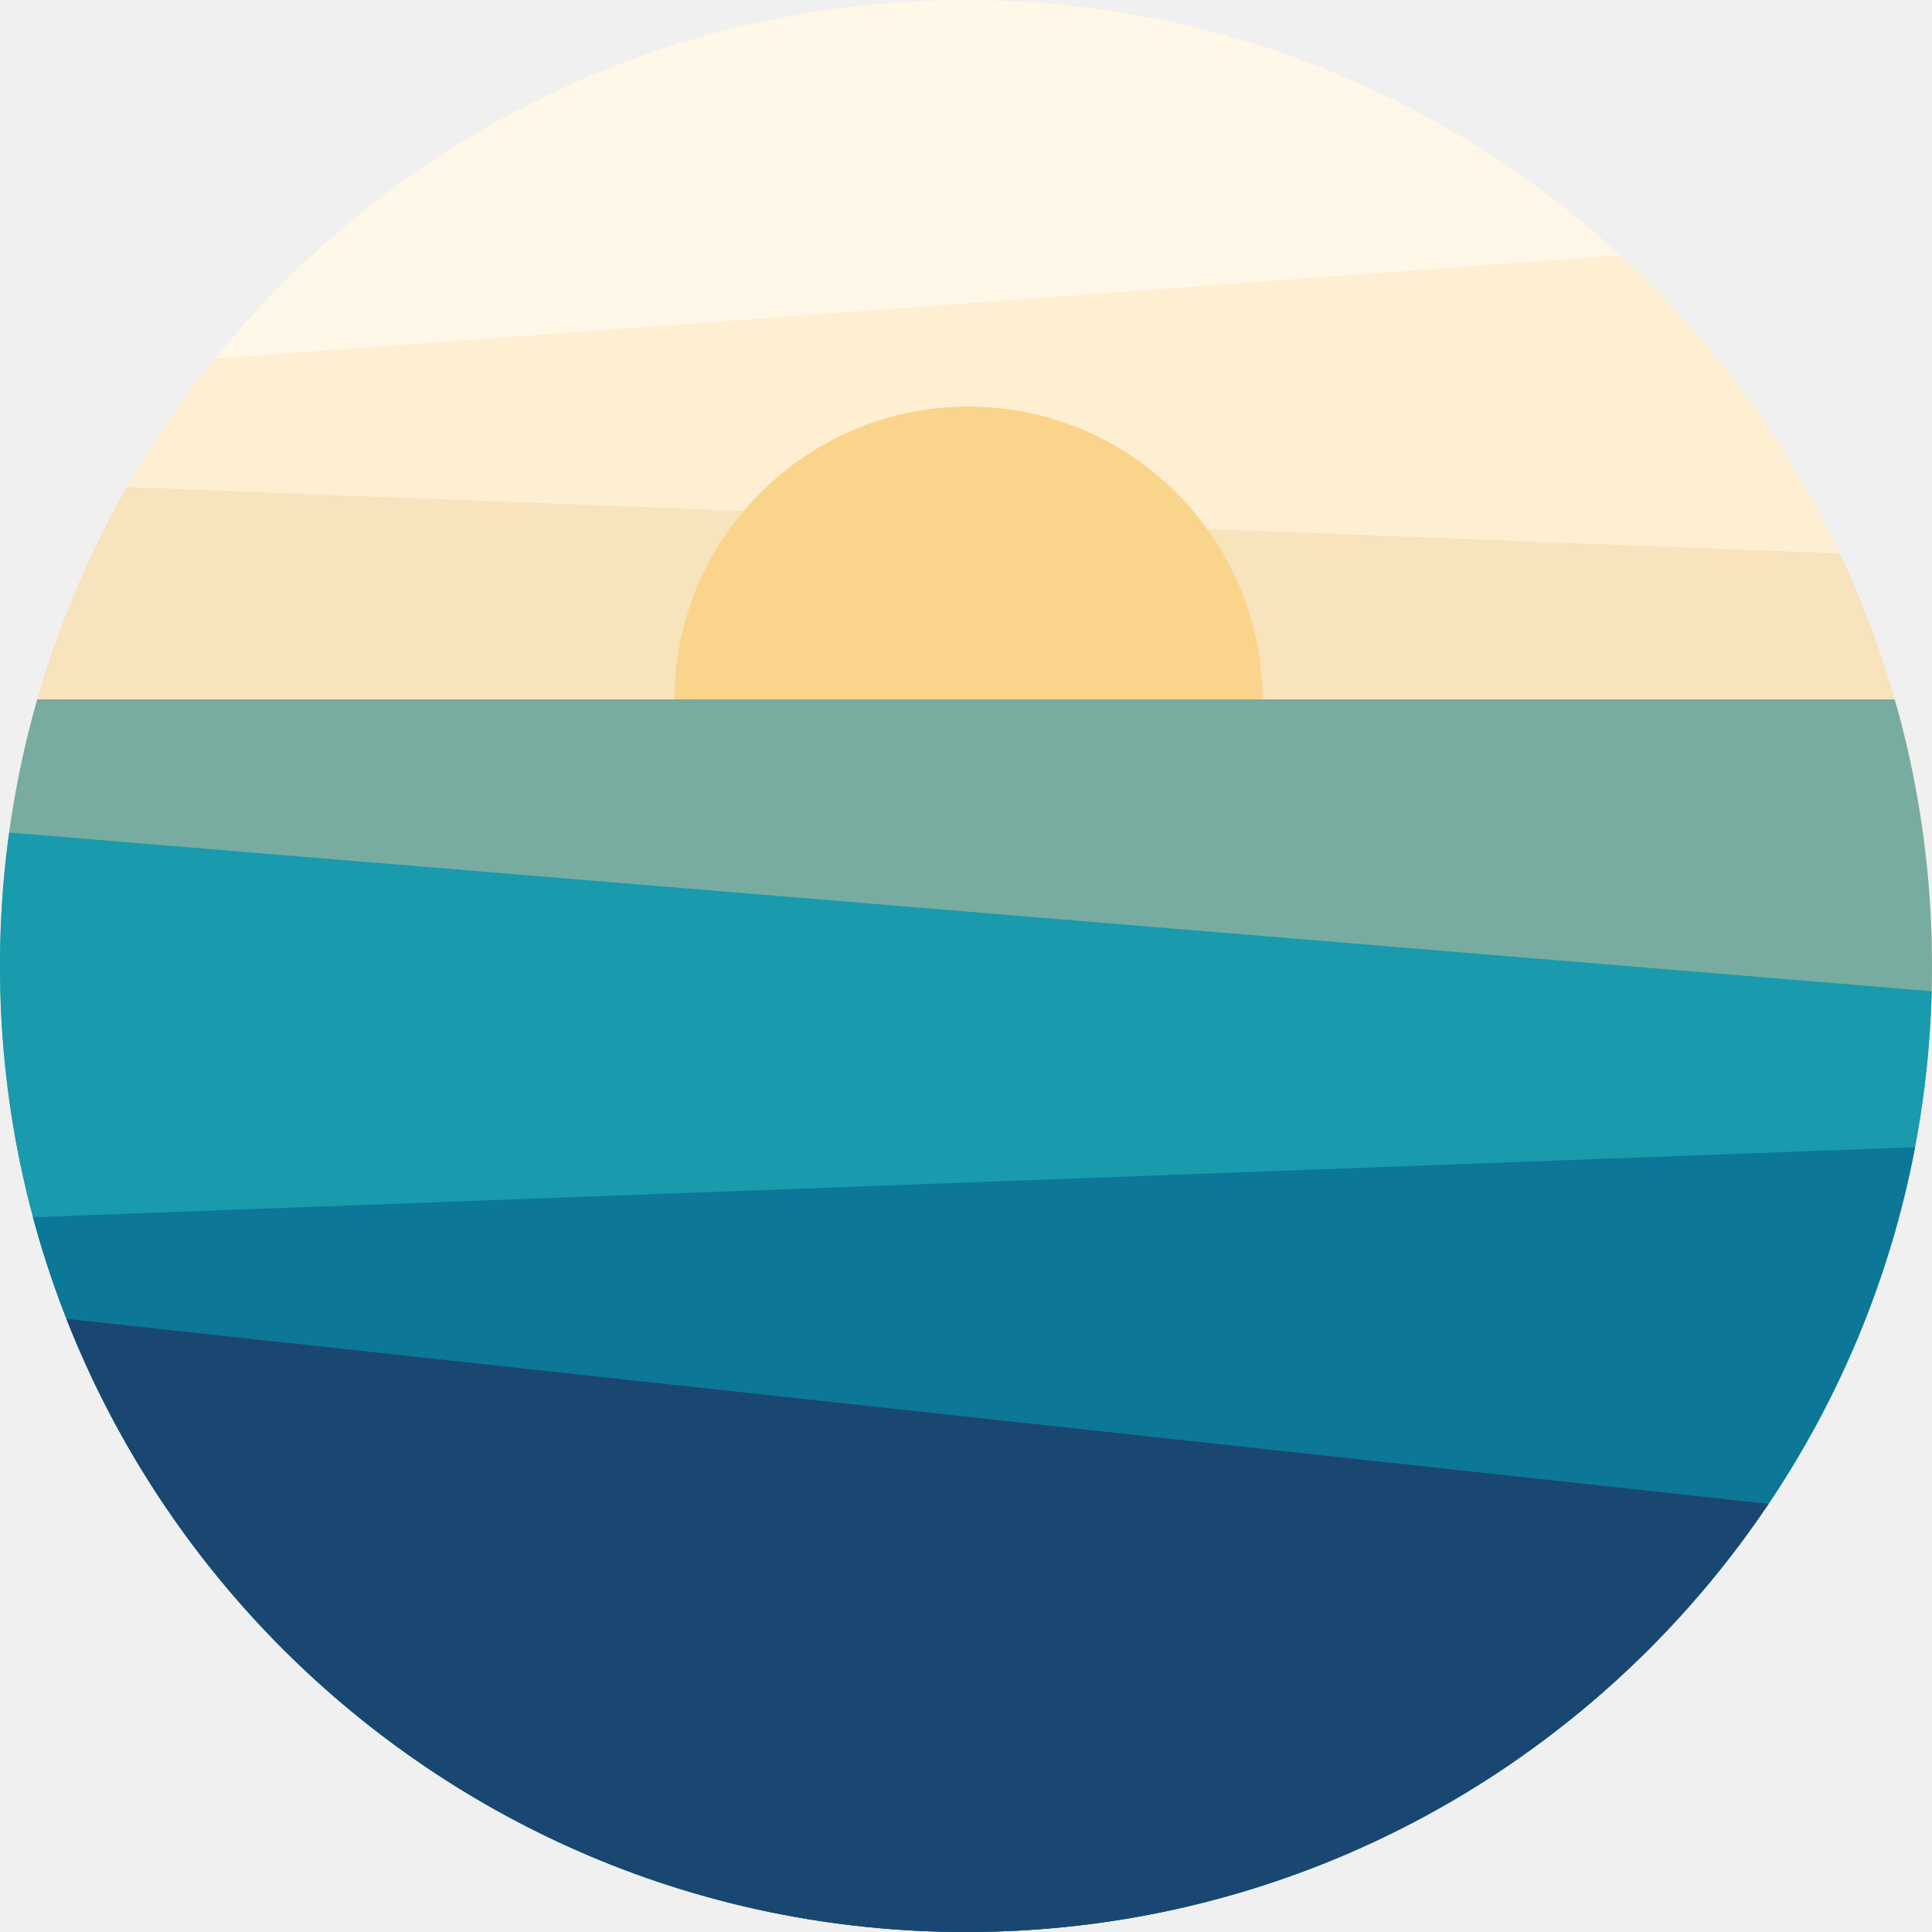
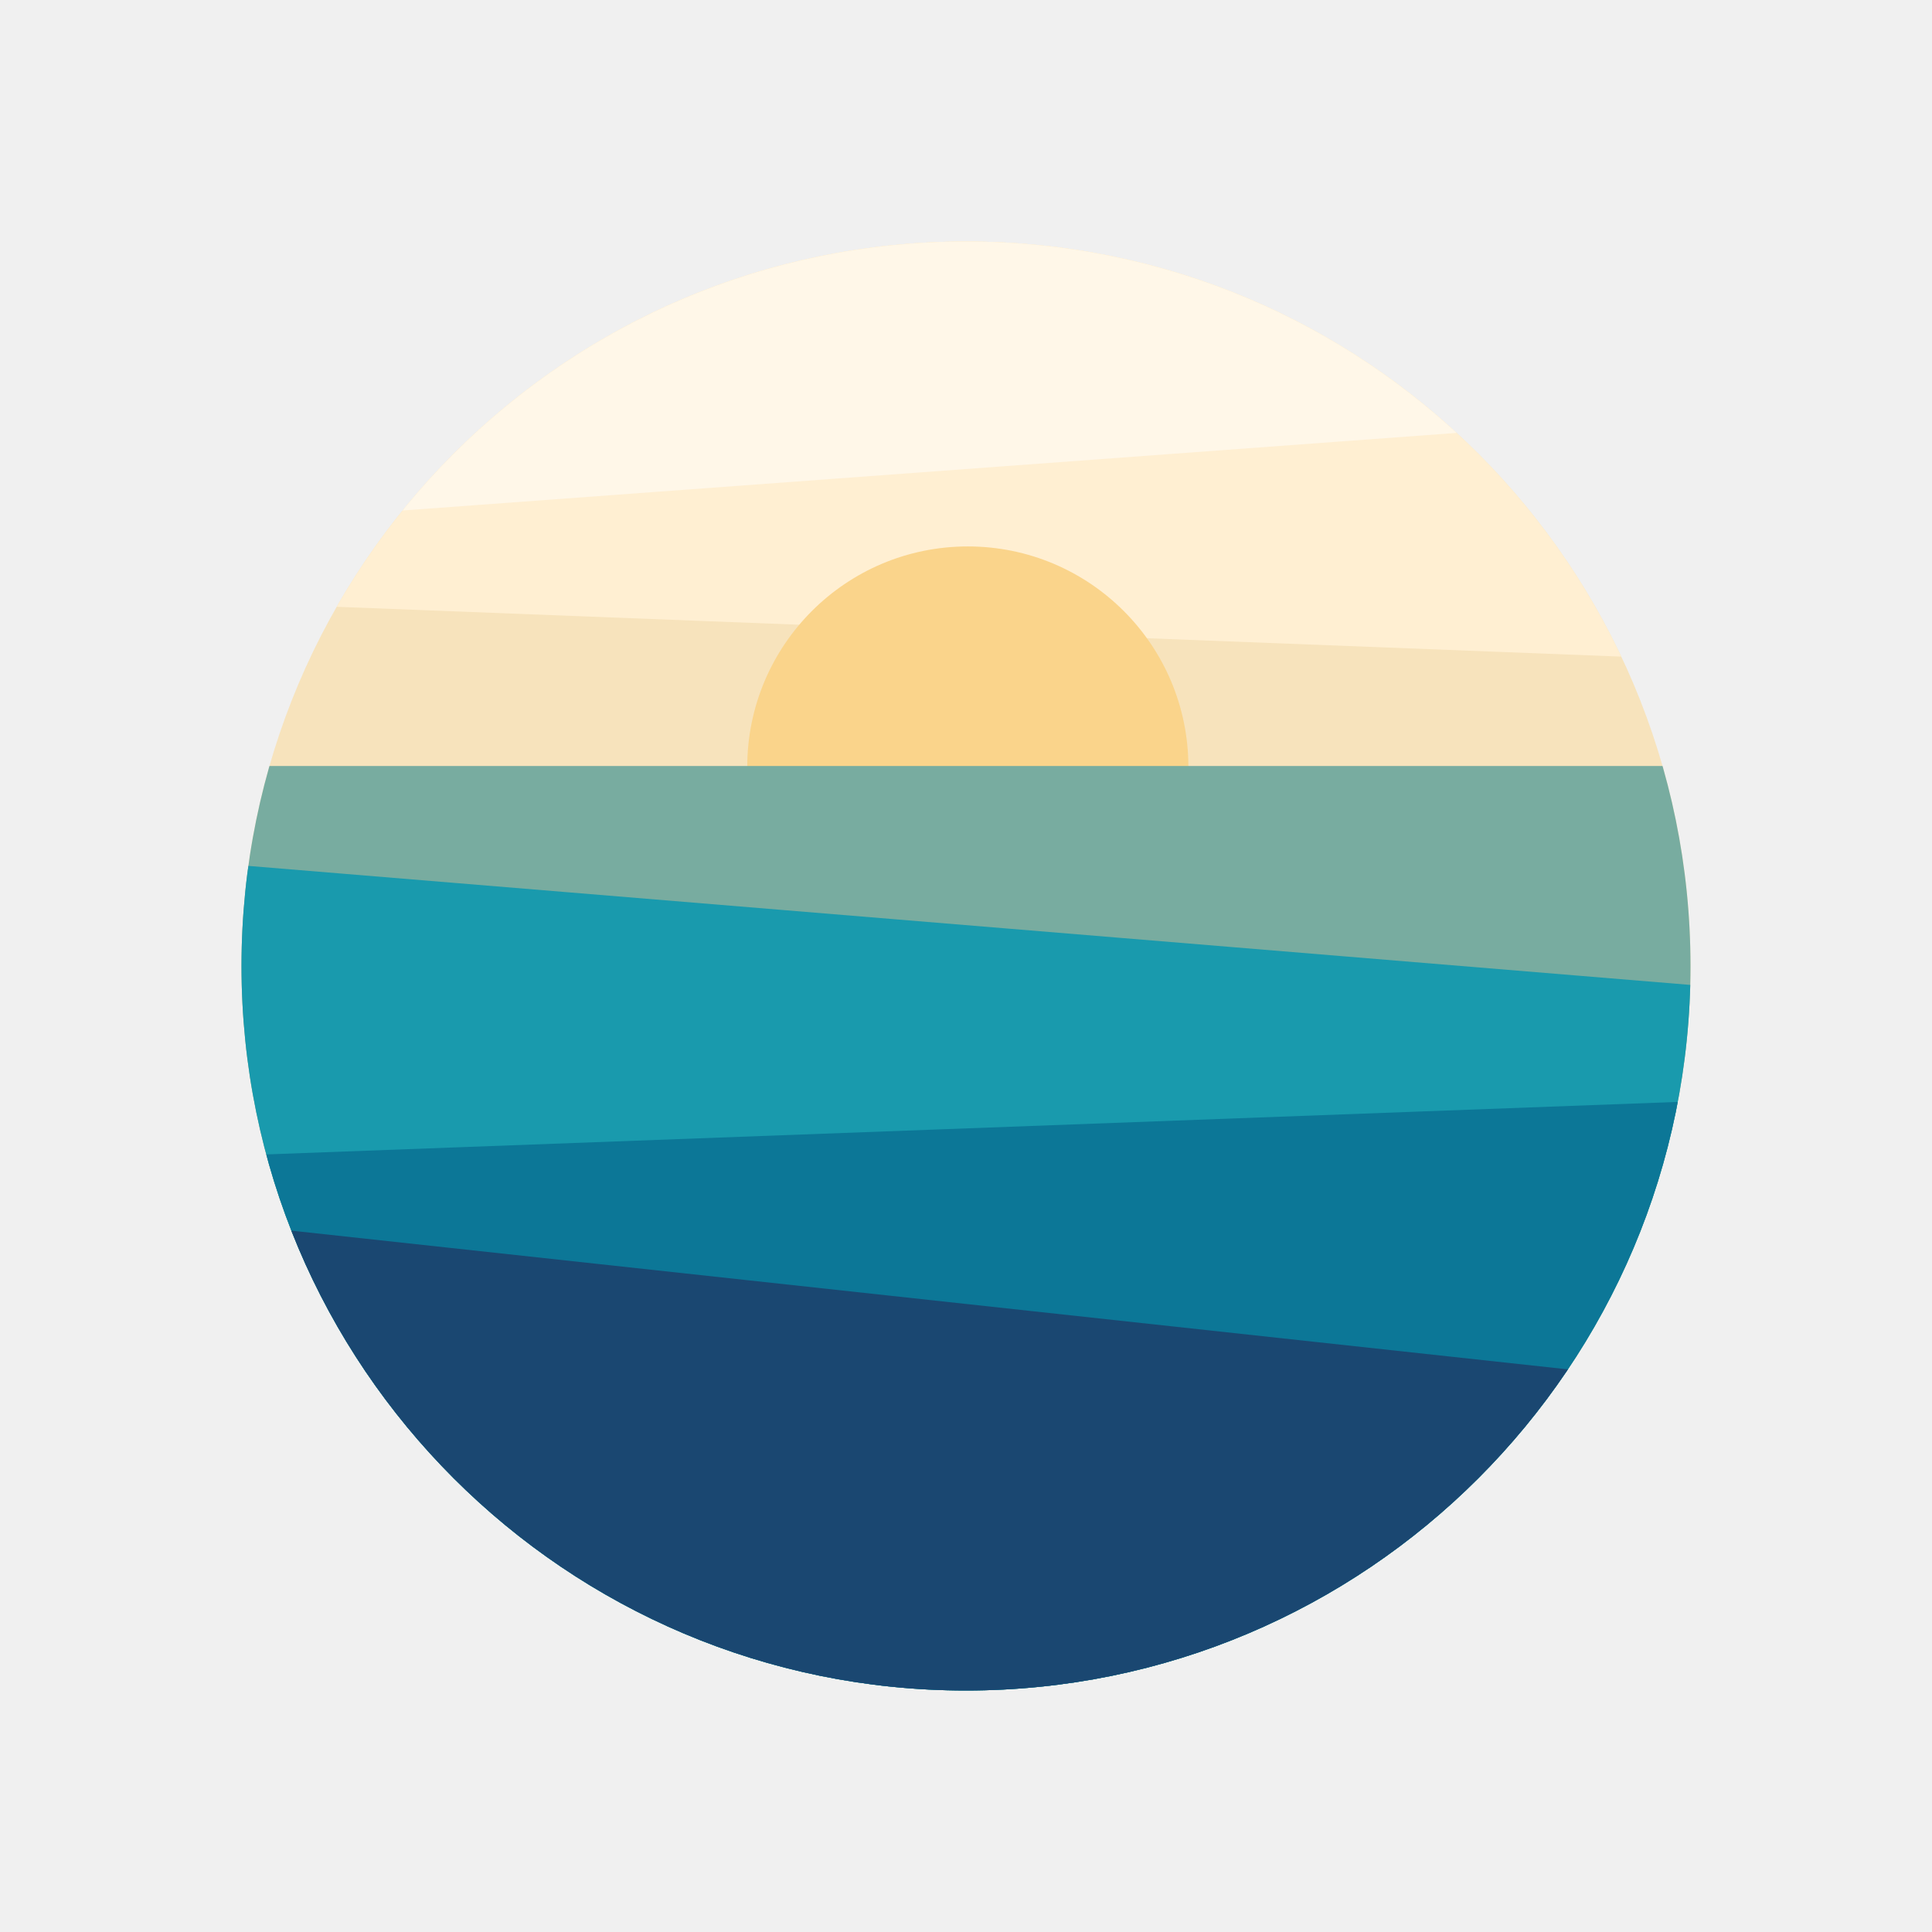
- <svg xmlns="http://www.w3.org/2000/svg" width="900" height="900" viewBox="0 0 900 900" fill="none">
-   <g clip-path="url(#clip0_63_493)">
-     <rect width="900" height="900" rx="450" fill="#F7E3BC" />
-     <path d="M22.05 -43.214H880.213V258.736L22.05 225.462V-43.214Z" fill="#FFEFD2" />
-     <path d="M44.099 -43.214H902.263V108.027L28.75 172.332L44.099 -43.214Z" fill="#FFF7E8" />
-     <circle cx="451.132" cy="326.399" r="136.998" fill="#FAD48B" />
-     <rect y="325.791" width="902.263" height="576.472" fill="#78ACA0" />
-     <path d="M0 387.472L902.263 461.944V902.263H0V387.472Z" fill="#199AAD" />
-     <path d="M0 567.608L902.263 534.041V902.263H0V567.608Z" fill="#0C7797" />
-     <path d="M0 611.006L902.263 709.065V901.948H0V611.006Z" fill="#1A4771" />
+ <svg xmlns="http://www.w3.org/2000/svg" width="1200" height="1200" viewBox="0 0 1200 1200" fill="none">
+   <g clip-path="url(#clip0_63_428)">
+     <g clip-path="url(#clip1_63_428)">
+       <rect x="150" y="150" width="900" height="900" rx="450" fill="#F7E3BC" />
+       <path d="M172.05 106.786H1030.21V408.736L172.05 375.462V106.786Z" fill="#FFEFD2" />
+       <path d="M194.099 106.786H1052.26V258.027L178.75 322.332L194.099 106.786Z" fill="#FFF7E8" />
+       <circle cx="601.132" cy="476.399" r="136.998" fill="#FAD48B" />
+       <rect x="150" y="475.791" width="902.263" height="576.472" fill="#78ACA0" />
+       <path d="M150 537.472L1052.26 611.944V1052.26H150V537.472Z" fill="#199AAD" />
+       <path d="M150 717.608L1052.26 684.041V1052.26H150V717.608Z" fill="#0C7797" />
+       <path d="M150 761.006L1052.26 859.065V1051.95H150V761.006Z" fill="#1A4771" />
+     </g>
  </g>
  <defs>
-     <clipPath id="clip0_63_493">
-       <rect width="900" height="900" rx="450" fill="white" />
+     <clipPath id="clip0_63_428">
+       <rect width="1200" height="1200" fill="white" />
+     </clipPath>
+     <clipPath id="clip1_63_428">
+       <rect x="150" y="150" width="900" height="900" rx="450" fill="white" />
    </clipPath>
  </defs>
</svg>
